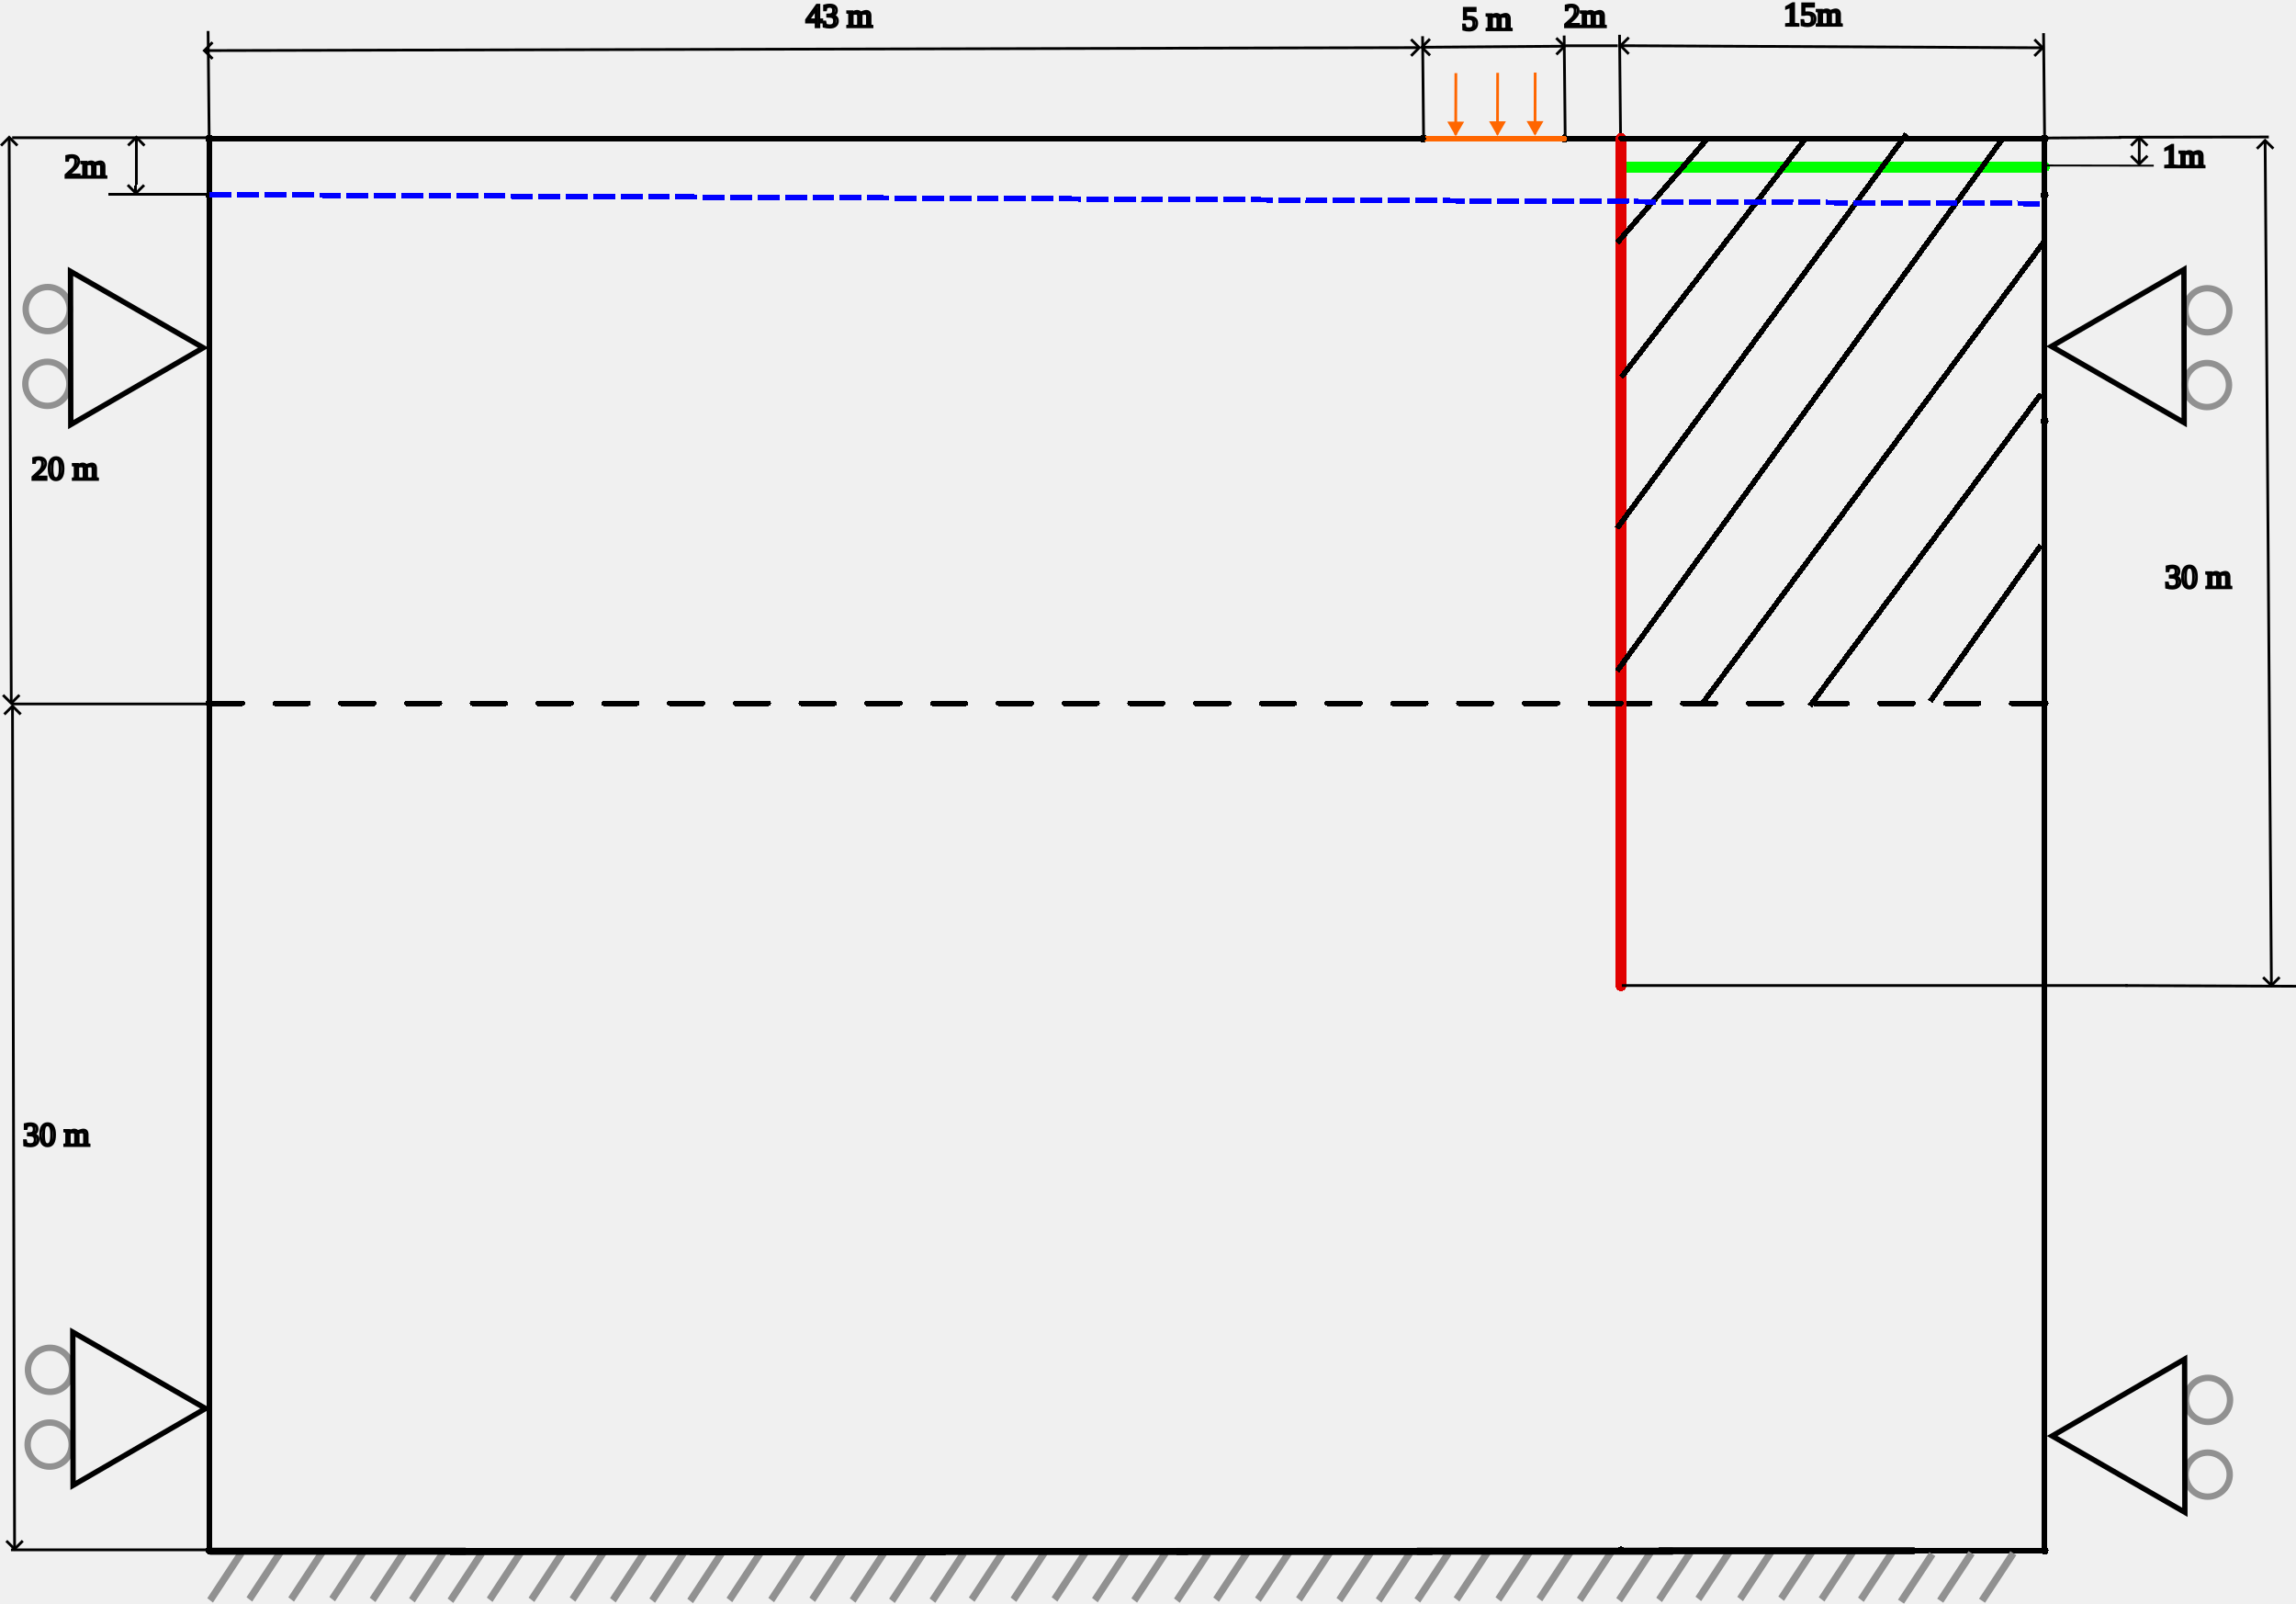
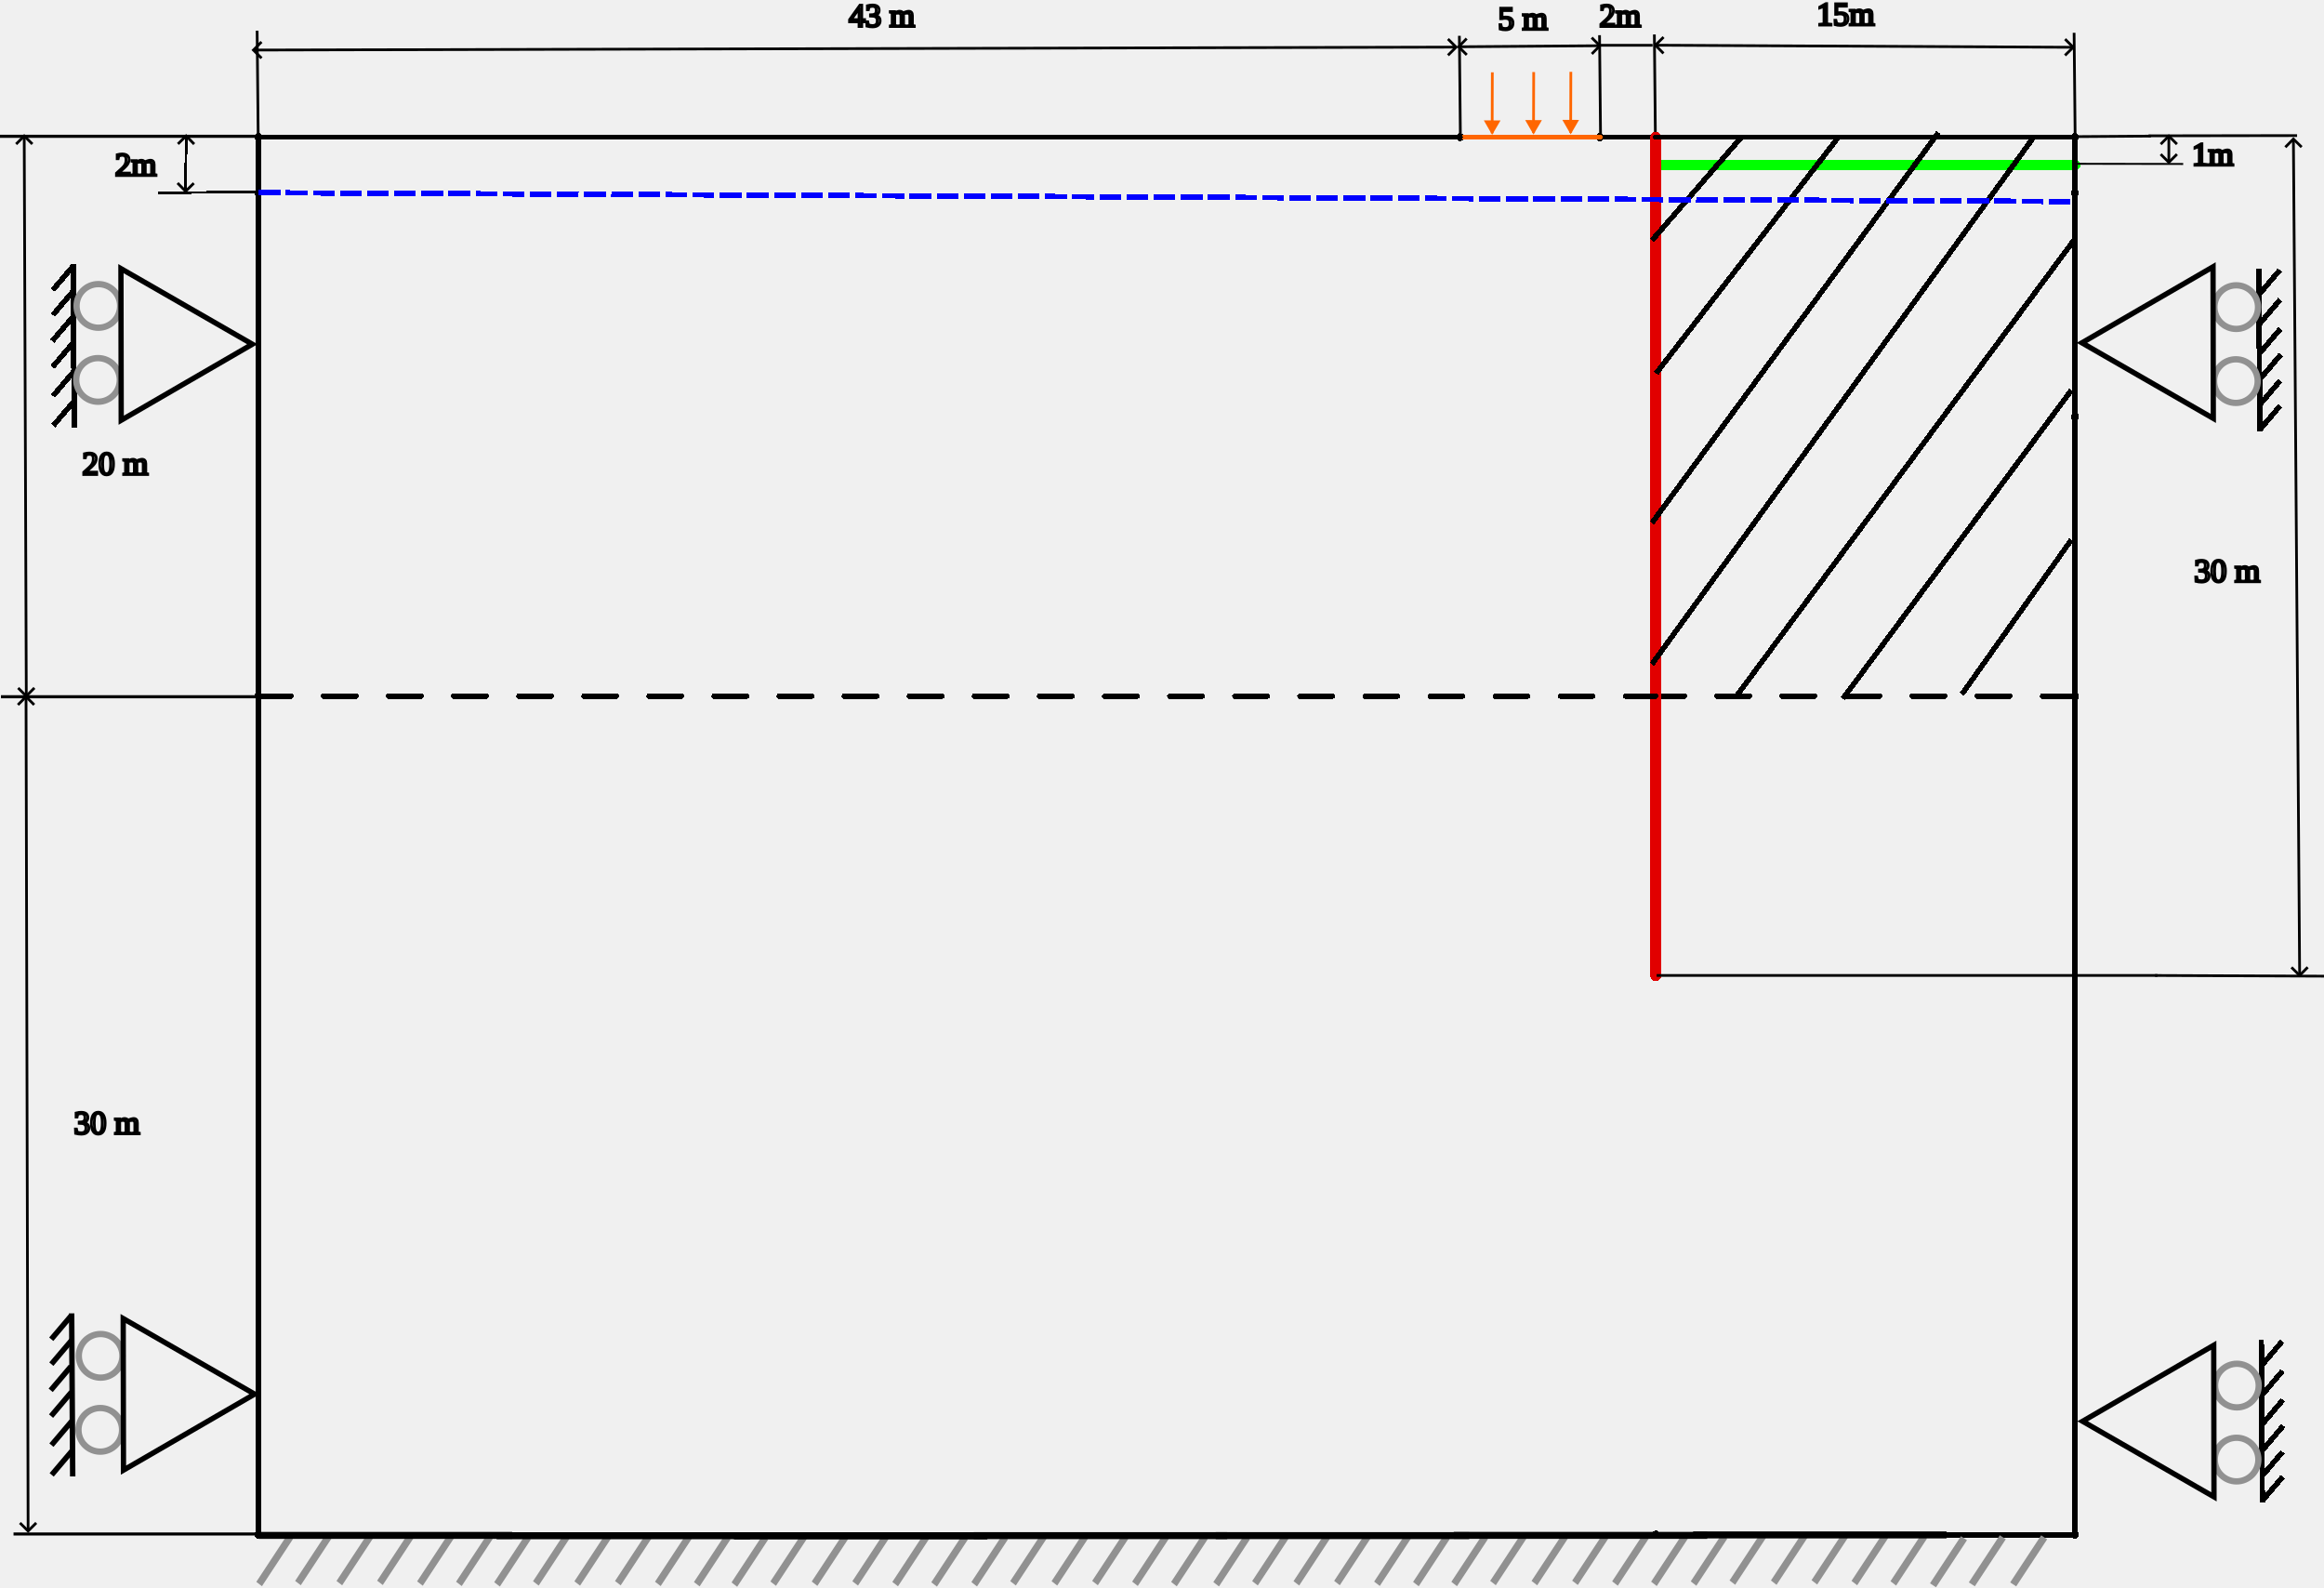
- <svg xmlns="http://www.w3.org/2000/svg" width="838.036" height="585.154" viewBox="0 0 838.036 585.154" version="1.1" id="svg294">
+ <svg xmlns="http://www.w3.org/2000/svg" width="856.889" height="585.154" viewBox="0 0 856.889 585.154" version="1.1" id="svg294">
  <defs id="defs1">
    <marker style="overflow:visible" id="marker12" refX="0" refY="0" orient="auto-start-reverse" markerWidth="1" markerHeight="1" viewBox="0 0 1 1" preserveAspectRatio="xMidYMid">
      <path style="fill:none;stroke:context-stroke;stroke-width:1;stroke-linecap:butt" d="M 3,-3 0,0 3,3" transform="rotate(180,0.125,0)" id="path12" />
    </marker>
    <marker style="overflow:visible" id="marker7" refX="0" refY="0" orient="auto-start-reverse" markerWidth="1" markerHeight="1" viewBox="0 0 1 1" preserveAspectRatio="xMidYMid">
      <path style="fill:none;stroke:context-stroke;stroke-width:1;stroke-linecap:butt" d="M 3,-3 0,0 3,3" transform="rotate(180,0.125,0)" id="path7" />
    </marker>
    <marker style="overflow:visible" id="marker5" refX="0" refY="0" orient="auto-start-reverse" markerWidth="1" markerHeight="1" viewBox="0 0 1 1" preserveAspectRatio="xMidYMid">
      <path style="fill:none;stroke:context-stroke;stroke-width:1;stroke-linecap:butt" d="M 3,-3 0,0 3,3" transform="rotate(180,0.125,0)" id="path5" />
    </marker>
    <marker style="overflow:visible" id="ArrowWide" refX="0" refY="0" orient="auto-start-reverse" markerWidth="1" markerHeight="1" viewBox="0 0 1 1" preserveAspectRatio="xMidYMid">
      <path style="fill:none;stroke:context-stroke;stroke-width:1;stroke-linecap:butt" d="M 3,-3 0,0 3,3" transform="rotate(180,0.125,0)" id="path1" />
    </marker>
    <marker style="overflow:visible" id="Triangle" refX="3" refY="0" orient="auto-start-reverse" markerWidth="1" markerHeight="1" viewBox="0 0 1 1" preserveAspectRatio="xMidYMid" markerUnits="strokeWidth">
      <path transform="scale(0.5)" style="fill:context-stroke;fill-rule:evenodd;stroke:context-stroke;stroke-width:1pt" d="M 5.77,0 -2.88,5 V -5 Z" id="path135" />
    </marker>
    <marker style="overflow:visible" id="Triangle-1" refX="3" refY="0" orient="auto-start-reverse" markerWidth="1" markerHeight="1" viewBox="0 0 1 1" preserveAspectRatio="xMidYMid" markerUnits="strokeWidth">
      <path transform="scale(0.5)" style="fill:context-stroke;fill-rule:evenodd;stroke:context-stroke;stroke-width:1pt" d="M 5.77,0 -2.88,5 V -5 Z" id="path135-7" />
    </marker>
    <marker style="overflow:visible" id="Triangle-1-0" refX="3" refY="0" orient="auto-start-reverse" markerWidth="1" markerHeight="1" viewBox="0 0 1 1" preserveAspectRatio="xMidYMid" markerUnits="strokeWidth">
      <path transform="scale(0.5)" style="fill:context-stroke;fill-rule:evenodd;stroke:context-stroke;stroke-width:1pt" d="M 5.77,0 -2.88,5 V -5 Z" id="path135-7-8" />
    </marker>
  </defs>
-   <path style="fill:#ffffff;stroke:#000000;stroke-width:1;stroke-dasharray:none" d="m 746.276,50.184 -0.383,-38.099" id="path8-11" />
-   <path style="fill:#ffffff;stroke:#000000;stroke-width:1;stroke-dasharray:none" d="m 591.516,50.801 -0.383,-38.099" id="path8-1" />
-   <path style="fill:#ffffff;stroke:#000000;stroke-width:1;stroke-dasharray:none" d="m 571.298,51.07 -0.383,-38.099" id="path8-5" />
-   <path style="fill:#ffffff;stroke:#000000;stroke-width:1;stroke-dasharray:none" d="m 519.621,51.31 -0.383,-38.099" id="path8-2" />
-   <path style="fill:#ffffff;stroke:#000000;stroke-width:1;stroke-dasharray:none" d="m 75.483,565.516 c -23.827,0 -47.653,0 -71.48,0" id="path2-8" />
-   <path style="fill:#ffffff;stroke:#000000;stroke-width:1;stroke-dasharray:none" d="m 75.719,256.865 c -23.827,0 -47.653,0 -71.48,0" id="path2-9" />
-   <g shape-rendering="crispEdges" id="g294" transform="translate(-518.6679,-128.8375)">
+   <path style="fill:#ffffff;stroke:#000000;stroke-width:1;stroke-dasharray:none" d="m 765.129,50.184 -0.383,-38.099" id="path8-11" />
+   <path style="fill:#ffffff;stroke:#000000;stroke-width:1;stroke-dasharray:none" d="m 610.369,50.801 -0.383,-38.099" id="path8-1" />
+   <path style="fill:#ffffff;stroke:#000000;stroke-width:1;stroke-dasharray:none" d="m 590.151,51.07 -0.383,-38.099" id="path8-5" />
+   <path style="fill:#ffffff;stroke:#000000;stroke-width:1;stroke-dasharray:none" d="m 538.474,51.31 -0.383,-38.099" id="path8-2" />
+   <path style="fill:#ffffff;stroke:#000000;stroke-width:1.118;stroke-dasharray:none" d="m 94.335,565.516 c -29.783,0 -59.566,0 -89.349,0" id="path2-8" />
+   <path style="fill:#ffffff;stroke:#000000;stroke-width:1.148;stroke-dasharray:none" d="m 94.572,256.865 c -31.408,0 -62.815,0 -94.223,0" id="path2-9" />
+   <g shape-rendering="crispEdges" id="g294" transform="translate(-499.8154,-128.8375)">
    <circle fill="#000000" cx="595.115" cy="179.396" r="1.5" id="circle1" />
    <circle fill="#000000" cx="1264.89" cy="179.396" r="1.5" id="circle2" />
    <circle fill="#000000" cx="1264.89" cy="694.604" r="1.5" id="circle3" />
    <circle fill="#000000" cx="595.115" cy="694.604" r="1.5" id="circle4" />
    <circle fill="#000000" cx="595.115" cy="385.479" r="1.5" id="circle5" />
    <circle fill="#000000" cx="1264.89" cy="385.479" r="1.5" id="circle6" />
    <circle fill="#000000" cx="1110.32" cy="179.396" r="1.5" id="circle7" />
    <circle fill="#000000" cx="1110.32" cy="488.521" r="1.5" id="circle8" />
    <circle fill="#000000" cx="1110.32" cy="385.479" r="1.5" id="circle9" />
    <circle fill="#000000" cx="1038.19" cy="179.396" r="1.5" id="circle10" />
    <circle fill="#000000" cx="1089.71" cy="179.396" r="1.5" id="circle11" />
    <circle fill="#000000" cx="1110.32" cy="200.004" r="1.5" id="circle12" />
    <circle fill="#000000" cx="1110.32" cy="282.438" r="1.5" id="circle13" />
    <circle fill="#000000" cx="1264.89" cy="200.004" r="1.5" id="circle14" />
    <circle fill="#000000" cx="1264.89" cy="282.438" r="1.5" id="circle15" />
    <circle fill="#000000" cx="1110.32" cy="189.7" r="1.5" id="circle16" />
    <circle fill="#000000" cx="1110.32" cy="694.604" r="1.5" id="circle17" />
    <circle fill="#000000" cx="595.115" cy="200.004" r="1.5" id="circle18" />
    <circle fill="#000000" cx="1264.89" cy="189.7" r="1.5" id="circle19" />
    <polyline fill="none" stroke="#5b5ee1" stroke-width="1" stroke-linejoin="round" stroke-linecap="round" points="1110.32,694.604 1264.89,694.604" id="polyline100" style="stroke:#000000;stroke-width:2;stroke-dasharray:none;stroke-opacity:1" />
-     <polyline fill="none" stroke="#5b5ee1" stroke-width="1" stroke-linejoin="round" stroke-linecap="round" points="1110.32,189.7 1264.89,189.7" id="polyline103" style="stroke-width:4;stroke-dasharray:none;stroke:#00ff00;stroke-opacity:1" />
+     <polyline fill="none" stroke="#5b5ee1" stroke-width="1" stroke-linejoin="round" stroke-linecap="round" points="1110.32,189.7 1264.89,189.7" id="polyline103" style="stroke:#00ff00;stroke-width:4;stroke-dasharray:none;stroke-opacity:1" />
    <polyline fill="none" stroke="#5b5ee1" stroke-width="1" stroke-linejoin="round" stroke-linecap="round" points="1089.71,179.396 1110.32,179.396" id="polyline107" style="stroke:#000000;stroke-width:2;stroke-dasharray:none;stroke-opacity:1" />
    <polyline fill="none" stroke="#5b5ee1" stroke-width="1" stroke-linejoin="round" stroke-linecap="round" points="595.115,694.604 1110.32,694.604" id="polyline118" style="stroke:#000000;stroke-width:2;stroke-dasharray:none;stroke-opacity:1" />
    <polyline fill="none" stroke="#5b5ee1" stroke-width="1" stroke-linejoin="round" stroke-linecap="round" points="1038.19,179.396 1089.71,179.396" id="polyline130" style="stroke:#ff6600;stroke-width:2;stroke-dasharray:none;stroke-opacity:1" />
    <polyline fill="none" stroke="#5b5ee1" stroke-width="1" stroke-linejoin="round" stroke-linecap="round" points="595.115,179.396 1038.19,179.396" id="polyline131" style="stroke:#000000;stroke-width:2;stroke-dasharray:none;stroke-opacity:1" />
    <polyline fill="none" stroke="#5b5ee1" stroke-width="1" stroke-linejoin="round" stroke-linecap="round" points="1110.32,189.7 1110.32,200.004" id="polyline132" style="stroke:#e10000;stroke-width:4;stroke-dasharray:none;stroke-opacity:1" />
    <polyline fill="none" stroke="#5b5ee1" stroke-width="1" stroke-linejoin="round" stroke-linecap="round" points="1110.32,179.396 1110.32,189.7" id="polyline133" style="stroke:#e10000;stroke-width:4;stroke-dasharray:none;stroke-opacity:1" />
    <polyline fill="none" stroke="#5b5ee1" stroke-width="1" stroke-linejoin="round" stroke-linecap="round" points="1110.32,179.396 1264.89,179.396" id="polyline134" style="stroke:#000000;stroke-width:2;stroke-dasharray:none;stroke-opacity:1" />
    <polyline fill="none" stroke="#5b5ee1" stroke-width="1" stroke-linejoin="round" stroke-linecap="round" points="1264.89,385.479 1110.32,385.479" id="polyline135" style="stroke:#000000;stroke-width:2;stroke-dasharray:12, 12;stroke-dashoffset:0;stroke-opacity:1" />
    <polyline fill="none" stroke="#5b5ee1" stroke-width="1" stroke-linejoin="round" stroke-linecap="round" points="1264.89,282.438 1264.89,385.479" id="polyline138" style="stroke:#000000;stroke-width:2;stroke-dasharray:none;stroke-opacity:1" />
    <polyline fill="none" stroke="#5b5ee1" stroke-width="1" stroke-linejoin="round" stroke-linecap="round" points="1264.89,200.004 1264.89,282.438" id="polyline139" style="stroke:#000000;stroke-width:2;stroke-dasharray:none;stroke-opacity:1" />
    <polyline fill="none" stroke="#5b5ee1" stroke-width="1" stroke-linejoin="round" stroke-linecap="round" points="1110.32,385.479 1110.32,488.521" id="polyline140" style="stroke:#e10000;stroke-width:4;stroke-dasharray:none;stroke-opacity:1" />
    <polyline fill="none" stroke="#5b5ee1" stroke-width="1" stroke-linejoin="round" stroke-linecap="round" points="1264.89,179.396 1264.89,200.004" id="polyline141" style="stroke:#000000;stroke-width:2;stroke-dasharray:none;stroke-opacity:1" />
    <polyline fill="none" stroke="#5b5ee1" stroke-width="1" stroke-linejoin="round" stroke-linecap="round" points="1264.89,694.604 1264.89,385.479" id="polyline142" style="stroke:#000000;stroke-width:2;stroke-dasharray:none;stroke-opacity:1" />
    <polyline fill="none" stroke="#5b5ee1" stroke-width="1" stroke-linejoin="round" stroke-linecap="round" points="1110.32,282.438 1110.32,385.479" id="polyline143" style="stroke:#e10000;stroke-width:4;stroke-dasharray:none;stroke-opacity:1" />
    <polyline fill="none" stroke="#5b5ee1" stroke-width="1" stroke-linejoin="round" stroke-linecap="round" points="1110.32,200.004 1110.32,282.438" id="polyline144" style="stroke:#e10000;stroke-width:4;stroke-dasharray:none;stroke-opacity:1" />
    <polyline fill="none" stroke="#5b5ee1" stroke-width="1" stroke-linejoin="round" stroke-linecap="round" points="595.115,385.479 595.115,179.396" id="polyline145" style="stroke:#000000;stroke-width:2;stroke-dasharray:none;stroke-opacity:1" />
    <polyline fill="none" stroke="#5b5ee1" stroke-width="1" stroke-linejoin="round" stroke-linecap="round" points="595.115,694.604 595.115,385.479" id="polyline146" style="stroke:#000000;stroke-width:2;stroke-dasharray:none;stroke-opacity:1" />
    <polyline fill="none" stroke="#5b5ee1" stroke-width="1" stroke-linejoin="round" stroke-linecap="round" points="595.115,385.479 1110.32,385.479" id="polyline148" style="stroke:#000000;stroke-width:2;stroke-dasharray:12, 12;stroke-dashoffset:0;stroke-opacity:1" />
    <g id="g29">
      <path style="fill:#ffffff;stroke:#000000;stroke-width:2" d="m 1142.238,179.014 -33.34,38.476" id="path3" />
      <path style="fill:#ffffff;stroke:#000000;stroke-width:2" d="m 1177.821,179.2 -67.392,87.303" id="path9" />
      <path style="fill:#ffffff;stroke:#000000;stroke-width:2" d="m 1214.58,177.669 -105.682,143.973" id="path10" />
      <path style="fill:#ffffff;stroke:#000000;stroke-width:2" d="M 1249.807,179.2 1108.898,373.717" id="path23" />
      <path style="fill:#ffffff;stroke:#000000;stroke-width:2" d="M 1264.675,217.135 1140.212,385.272" id="path24" />
      <path style="fill:#ffffff;stroke:#000000;stroke-width:2" d="m 1263.592,272.63 -84.298,113.799" id="path25" />
      <path style="fill:#ffffff;stroke:#000000;stroke-width:2" d="m 1263.592,327.768 -40.422,57.036" id="path26" />
    </g>
    <path style="fill:#ffffff;stroke:#0000ff;stroke-width:2;stroke-dasharray:8, 2;stroke-dashoffset:0;stroke-opacity:1" d="m 595.18,199.874 668.226,3.249" id="path27" />
    <path style="fill:#ffffff;stroke:#000000;stroke-width:1;stroke-dasharray:none;stroke-dashoffset:0;stroke-opacity:1" d="m 594.101,199.675 -35.993,0.191" id="path28" />
    <path style="fill:#ffffff;stroke:#000000;stroke-width:1;stroke-dasharray:none;stroke-dashoffset:0;stroke-opacity:1;marker-start:url(#marker12);marker-end:url(#marker12)" d="m 568.446,179.19 -0.191,19.911" id="path29" />
    <text xml:space="preserve" style="text-align:start;writing-mode:lr-tb;direction:ltr;text-anchor:start;fill:#ffffff;stroke:#000000;stroke-width:1;stroke-dasharray:none;stroke-dashoffset:0;stroke-opacity:1" x="542.217" y="193.549" id="text30">
      <tspan id="tspan30" x="542.217" y="193.549">2m </tspan>
    </text>
-   </g>
-   <path style="fill:#ffffff;stroke:#000000;stroke-width:1;stroke-dasharray:none" d="m 75.912,50.244 c -23.827,0 -47.653,0 -71.48,0" id="path2" />
-   <path style="fill:#ffffff;stroke:#000000;stroke-width:1;stroke-dasharray:none;marker-start:url(#ArrowWide);marker-end:url(#marker5)" d="m 3.345,50.363 0.766,206.004" id="path4" />
-   <path style="fill:#ffffff;stroke:#000000;stroke-width:1;stroke-dasharray:none;marker-start:url(#marker7);marker-end:url(#marker7)" d="m 4.556,257.898 0.766,307.091" id="path6" />
-   <path style="fill:#ffffff;stroke:#000000;stroke-width:1;stroke-dasharray:none" d="m 76.336,49.406 -0.383,-38.099" id="path8" />
-   <path style="fill:#ffffff;stroke:#000000;stroke-width:1;stroke-dasharray:none;marker-start:url(#marker12);marker-end:url(#marker12)" d="M 74.829,18.454 517.786,17.371" id="path11" />
-   <path style="fill:#ffffff;stroke:#000000;stroke-width:1;stroke-dasharray:none;marker-start:url(#marker12);marker-end:url(#marker12)" d="m 519.201,17.241 51.597,-0.383" id="path13" />
-   <path style="fill:#ffffff;stroke:#000000;stroke-width:1;stroke-dasharray:none;marker-start:url(#marker12);marker-end:url(#marker12)" d="m 591.761,16.667 153.546,0.766" id="path14" />
-   <path style="fill:#ffffff;stroke:#000000;stroke-width:1;stroke-dasharray:none" d="m 571.26,16.694 h 19.224" id="path15" />
-   <path style="fill:#ffffff;stroke:#000000;stroke-width:1;stroke-dasharray:none" d="m 746.647,50.363 27.569,-0.191" id="path16" />
-   <path style="fill:#ffffff;stroke:#000000;stroke-width:0.698;stroke-dasharray:none" d="m 746.425,60.382 39.693,0.063" id="path17" />
-   <path style="fill:#ffffff;stroke:#000000;stroke-width:1;stroke-dasharray:none" d="m 591.973,359.606 h 184.655" id="path18" />
-   <path style="fill:#ffffff;stroke:#000000;stroke-width:1;stroke-dasharray:none;marker-start:url(#marker12);marker-end:url(#marker12)" d="m 780.824,50.403 v 9.206" id="path19" />
-   <path style="fill:#ffffff;stroke:#000000;stroke-width:1;stroke-dasharray:none" d="m 773.348,50.071 54.758,-0.087" id="path20" />
-   <path style="fill:#ffffff;stroke:#000000;stroke-width:1;stroke-dasharray:none;marker-start:url(#marker12);marker-end:url(#marker12)" d="m 826.76,51.492 2.297,307.857" id="path21" />
-   <path style="fill:#ffffff;stroke:#000000;stroke-width:1;stroke-dasharray:none" d="m 775.736,359.617 62.297,0.249" id="path22" />
-   <text xml:space="preserve" style="text-align:start;writing-mode:lr-tb;direction:ltr;text-anchor:start;fill:#ffffff;stroke:#000000;stroke-width:1;stroke-dasharray:none" x="294.141" y="9.79" id="text22">
-     <tspan id="tspan22" x="294.141" y="9.79">43 m</tspan>
-   </text>
-   <text xml:space="preserve" style="text-align:start;writing-mode:lr-tb;direction:ltr;text-anchor:start;fill:#ffffff;stroke:#000000;stroke-width:1;stroke-dasharray:none" x="533.489" y="10.873" id="text23">
-     <tspan id="tspan23" x="533.489" y="10.873">5 m</tspan>
-   </text>
-   <text xml:space="preserve" style="text-align:start;writing-mode:lr-tb;direction:ltr;text-anchor:start;fill:#ffffff;stroke:#000000;stroke-width:1;stroke-dasharray:none" x="570.854" y="9.79" id="text24">
-     <tspan id="tspan24" x="570.854" y="9.79">2m</tspan>
-   </text>
-   <text xml:space="preserve" style="text-align:start;writing-mode:lr-tb;direction:ltr;text-anchor:start;fill:#ffffff;stroke:#000000;stroke-width:1;stroke-dasharray:none" x="650.998" y="9.248" id="text25">
-     <tspan id="tspan25" x="650.998" y="9.248">15m</tspan>
-   </text>
-   <text xml:space="preserve" style="text-align:start;writing-mode:lr-tb;direction:ltr;text-anchor:start;fill:#ffffff;stroke:#000000;stroke-width:1;stroke-dasharray:none" x="11.472" y="174.951" id="text26">
-     <tspan id="tspan26" x="11.472" y="174.951">20 m</tspan>
-   </text>
-   <text xml:space="preserve" style="text-align:start;writing-mode:lr-tb;direction:ltr;text-anchor:start;fill:#ffffff;stroke:#000000;stroke-width:1;stroke-dasharray:none" x="8.376" y="417.994" id="text27">
-     <tspan id="tspan27" x="8.376" y="417.994">30 m</tspan>
-   </text>
-   <text xml:space="preserve" style="text-align:start;writing-mode:lr-tb;direction:ltr;text-anchor:start;fill:#ffffff;stroke:#000000;stroke-width:1;stroke-dasharray:none" x="790.166" y="214.481" id="text28">
-     <tspan id="tspan28" x="790.166" y="214.481">30 m</tspan>
-   </text>
-   <text xml:space="preserve" style="text-align:start;writing-mode:lr-tb;direction:ltr;text-anchor:start;fill:#ffffff;stroke:#000000;stroke-width:1;stroke-dasharray:none" x="789.364" y="60.911" id="text29">
-     <tspan id="tspan29" x="789.364" y="60.911">1m</tspan>
-   </text>
-   <g id="g4-0" transform="matrix(0,-1.84063,1.84063,0,589.4901,691.4661)">
+     <g id="g8" transform="translate(517.6511,131.2983)">
+       <path style="fill:#000000;fill-opacity:1;stroke:#000000;stroke-width:2;stroke-dasharray:none;stroke-opacity:1" d="m 815.017,96.492 0.383,60.116" id="path1-2" />
+       <path style="fill:#000000;fill-opacity:1;stroke:#000000;stroke-width:2;stroke-dasharray:none;stroke-opacity:1" d="m 822.771,97.067 -7.467,8.807" id="path2-16" />
+       <path style="fill:#000000;fill-opacity:1;stroke:#000000;stroke-width:2;stroke-dasharray:none;stroke-opacity:1" d="m 822.857,108.03 -7.467,8.807" id="path2-9-85" />
+       <path style="fill:#000000;fill-opacity:1;stroke:#000000;stroke-width:2;stroke-dasharray:none;stroke-opacity:1" d="m 822.995,118.732 -7.467,8.807" id="path2-8-7" />
+       <path style="fill:#000000;fill-opacity:1;stroke:#000000;stroke-width:2;stroke-dasharray:none;stroke-opacity:1" d="m 823.134,128.243 -7.467,8.807" id="path2-2" />
+       <path style="fill:#000000;fill-opacity:1;stroke:#000000;stroke-width:2;stroke-dasharray:none;stroke-opacity:1" d="m 822.889,137.883 -7.467,8.807" id="path2-5" />
+       <path style="fill:#000000;fill-opacity:1;stroke:#000000;stroke-width:2;stroke-dasharray:none;stroke-opacity:1" d="m 822.922,147.072 -7.467,8.807" id="path2-1" />
+     </g>
+     <g id="g8-1" transform="translate(518.5681,526.1757)">
+       <path style="fill:#000000;fill-opacity:1;stroke:#000000;stroke-width:2;stroke-dasharray:none;stroke-opacity:1" d="m 815.017,96.492 0.383,60.116" id="path1-8" />
+       <path style="fill:#000000;fill-opacity:1;stroke:#000000;stroke-width:2;stroke-dasharray:none;stroke-opacity:1" d="m 822.771,97.067 -7.467,8.807" id="path2-92" />
+       <path style="fill:#000000;fill-opacity:1;stroke:#000000;stroke-width:2;stroke-dasharray:none;stroke-opacity:1" d="m 822.857,108.03 -7.467,8.807" id="path2-9-7" />
+       <path style="fill:#000000;fill-opacity:1;stroke:#000000;stroke-width:2;stroke-dasharray:none;stroke-opacity:1" d="m 822.995,118.732 -7.467,8.807" id="path2-8-9" />
+       <path style="fill:#000000;fill-opacity:1;stroke:#000000;stroke-width:2;stroke-dasharray:none;stroke-opacity:1" d="m 823.134,128.243 -7.467,8.807" id="path2-2-5" />
+       <path style="fill:#000000;fill-opacity:1;stroke:#000000;stroke-width:2;stroke-dasharray:none;stroke-opacity:1" d="m 822.889,137.883 -7.467,8.807" id="path2-5-4" />
+       <path style="fill:#000000;fill-opacity:1;stroke:#000000;stroke-width:2;stroke-dasharray:none;stroke-opacity:1" d="m 822.922,147.072 -7.467,8.807" id="path2-1-3" />
+     </g>
+     <g id="g8-15" transform="rotate(180,671.0963,191.4271)">
+       <path style="fill:#000000;fill-opacity:1;stroke:#000000;stroke-width:2;stroke-dasharray:none;stroke-opacity:1" d="m 815.017,96.492 0.383,60.116" id="path1-42" />
+       <path style="fill:#000000;fill-opacity:1;stroke:#000000;stroke-width:2;stroke-dasharray:none;stroke-opacity:1" d="m 822.771,97.067 -7.467,8.807" id="path2-0" />
+       <path style="fill:#000000;fill-opacity:1;stroke:#000000;stroke-width:2;stroke-dasharray:none;stroke-opacity:1" d="m 822.857,108.03 -7.467,8.807" id="path2-9-9" />
+       <path style="fill:#000000;fill-opacity:1;stroke:#000000;stroke-width:2;stroke-dasharray:none;stroke-opacity:1" d="m 822.995,118.732 -7.467,8.807" id="path2-8-7-0" />
+       <path style="fill:#000000;fill-opacity:1;stroke:#000000;stroke-width:2;stroke-dasharray:none;stroke-opacity:1" d="m 823.134,128.243 -7.467,8.807" id="path2-2-3" />
+       <path style="fill:#000000;fill-opacity:1;stroke:#000000;stroke-width:2;stroke-dasharray:none;stroke-opacity:1" d="m 822.889,137.883 -7.467,8.807" id="path2-5-7" />
+       <path style="fill:#000000;fill-opacity:1;stroke:#000000;stroke-width:2;stroke-dasharray:none;stroke-opacity:1" d="m 822.922,147.072 -7.467,8.807" id="path2-1-2" />
+     </g>
+   </g>
+   <g id="g8-15-7" transform="rotate(180,420.9108,320.394)">
+     <path style="fill:#000000;fill-opacity:1;stroke:#000000;stroke-width:2;stroke-dasharray:none;stroke-opacity:1" d="m 815.017,96.492 0.383,60.116" id="path1-42-3" />
+     <path style="fill:#000000;fill-opacity:1;stroke:#000000;stroke-width:2;stroke-dasharray:none;stroke-opacity:1" d="m 822.771,97.067 -7.467,8.807" id="path2-0-3" />
+     <path style="fill:#000000;fill-opacity:1;stroke:#000000;stroke-width:2;stroke-dasharray:none;stroke-opacity:1" d="m 822.857,108.03 -7.467,8.807" id="path2-9-9-5" />
+     <path style="fill:#000000;fill-opacity:1;stroke:#000000;stroke-width:2;stroke-dasharray:none;stroke-opacity:1" d="m 822.995,118.732 -7.467,8.807" id="path2-8-7-9" />
+     <path style="fill:#000000;fill-opacity:1;stroke:#000000;stroke-width:2;stroke-dasharray:none;stroke-opacity:1" d="m 823.134,128.243 -7.467,8.807" id="path2-2-3-9" />
+     <path style="fill:#000000;fill-opacity:1;stroke:#000000;stroke-width:2;stroke-dasharray:none;stroke-opacity:1" d="m 822.889,137.883 -7.467,8.807" id="path2-5-7-8" />
+     <path style="fill:#000000;fill-opacity:1;stroke:#000000;stroke-width:2;stroke-dasharray:none;stroke-opacity:1" d="m 822.922,147.072 -7.467,8.807" id="path2-1-2-1" />
+   </g>
+   <path style="fill:#ffffff;stroke:#000000;stroke-width:1.151;stroke-dasharray:none" d="m 94.765,50.244 c -31.588,0 -63.176,0 -94.765,0" id="path2" />
+   <path style="fill:#ffffff;stroke:#000000;stroke-width:1;stroke-dasharray:none;marker-start:url(#ArrowWide);marker-end:url(#marker5)" d="m 8.93,50.363 0.766,206.004" id="path4" />
+   <path style="fill:#ffffff;stroke:#000000;stroke-width:1;stroke-dasharray:none;marker-start:url(#marker7);marker-end:url(#marker7)" d="M 9.6,257.086 10.366,564.177" id="path6" />
+   <path style="fill:#ffffff;stroke:#000000;stroke-width:1;stroke-dasharray:none" d="M 95.189,49.406 94.806,11.306" id="path8" />
+   <path style="fill:#ffffff;stroke:#000000;stroke-width:1;stroke-dasharray:none;marker-start:url(#marker12);marker-end:url(#marker12)" d="M 93.682,18.454 536.638,17.371" id="path11" />
+   <path style="fill:#ffffff;stroke:#000000;stroke-width:1;stroke-dasharray:none;marker-start:url(#marker12);marker-end:url(#marker12)" d="m 538.053,17.241 51.597,-0.383" id="path13" />
+   <path style="fill:#ffffff;stroke:#000000;stroke-width:1;stroke-dasharray:none;marker-start:url(#marker12);marker-end:url(#marker12)" d="m 610.614,16.667 153.546,0.766" id="path14" />
+   <path style="fill:#ffffff;stroke:#000000;stroke-width:1;stroke-dasharray:none" d="m 590.112,16.694 h 19.224" id="path15" />
+   <path style="fill:#ffffff;stroke:#000000;stroke-width:1;stroke-dasharray:none" d="m 765.5,50.363 27.569,-0.191" id="path16" />
+   <path style="fill:#ffffff;stroke:#000000;stroke-width:0.698;stroke-dasharray:none" d="m 765.277,60.382 39.693,0.063" id="path17" />
+   <path style="fill:#ffffff;stroke:#000000;stroke-width:1;stroke-dasharray:none" d="m 610.825,359.606 h 184.655" id="path18" />
+   <path style="fill:#ffffff;stroke:#000000;stroke-width:1;stroke-dasharray:none;marker-start:url(#marker12);marker-end:url(#marker12)" d="m 799.677,50.403 v 9.206" id="path19" />
+   <path style="fill:#ffffff;stroke:#000000;stroke-width:1;stroke-dasharray:none" d="m 792.201,50.071 54.758,-0.087" id="path20" />
+   <path style="fill:#ffffff;stroke:#000000;stroke-width:1;stroke-dasharray:none;marker-start:url(#marker12);marker-end:url(#marker12)" d="m 845.612,51.492 2.297,307.857" id="path21" />
+   <path style="fill:#ffffff;stroke:#000000;stroke-width:1;stroke-dasharray:none" d="m 794.589,359.617 62.297,0.249" id="path22" />
+   <text xml:space="preserve" style="text-align:start;writing-mode:lr-tb;direction:ltr;text-anchor:start;fill:#ffffff;stroke:#000000;stroke-width:1;stroke-dasharray:none" x="312.994" y="9.79" id="text22">
+     <tspan id="tspan22" x="312.994" y="9.79">43 m</tspan>
+   </text>
+   <text xml:space="preserve" style="text-align:start;writing-mode:lr-tb;direction:ltr;text-anchor:start;fill:#ffffff;stroke:#000000;stroke-width:1;stroke-dasharray:none" x="552.342" y="10.873" id="text23">
+     <tspan id="tspan23" x="552.342" y="10.873">5 m</tspan>
+   </text>
+   <text xml:space="preserve" style="text-align:start;writing-mode:lr-tb;direction:ltr;text-anchor:start;fill:#ffffff;stroke:#000000;stroke-width:1;stroke-dasharray:none" x="589.706" y="9.79" id="text24">
+     <tspan id="tspan24" x="589.706" y="9.79">2m</tspan>
+   </text>
+   <text xml:space="preserve" style="text-align:start;writing-mode:lr-tb;direction:ltr;text-anchor:start;fill:#ffffff;stroke:#000000;stroke-width:1;stroke-dasharray:none" x="669.85" y="9.248" id="text25">
+     <tspan id="tspan25" x="669.85" y="9.248">15m</tspan>
+   </text>
+   <text xml:space="preserve" style="text-align:start;writing-mode:lr-tb;direction:ltr;text-anchor:start;fill:#ffffff;stroke:#000000;stroke-width:1;stroke-dasharray:none" x="30.325" y="174.951" id="text26">
+     <tspan id="tspan26" x="30.325" y="174.951">20 m</tspan>
+   </text>
+   <text xml:space="preserve" style="text-align:start;writing-mode:lr-tb;direction:ltr;text-anchor:start;fill:#ffffff;stroke:#000000;stroke-width:1;stroke-dasharray:none" x="27.229" y="417.994" id="text27">
+     <tspan id="tspan27" x="27.229" y="417.994">30 m</tspan>
+   </text>
+   <text xml:space="preserve" style="text-align:start;writing-mode:lr-tb;direction:ltr;text-anchor:start;fill:#ffffff;stroke:#000000;stroke-width:1;stroke-dasharray:none" x="809.019" y="214.481" id="text28">
+     <tspan id="tspan28" x="809.019" y="214.481">30 m</tspan>
+   </text>
+   <text xml:space="preserve" style="text-align:start;writing-mode:lr-tb;direction:ltr;text-anchor:start;fill:#ffffff;stroke:#000000;stroke-width:1;stroke-dasharray:none" x="808.216" y="60.911" id="text29">
+     <tspan id="tspan29" x="808.216" y="60.911">1m</tspan>
+   </text>
+   <g id="g4-0" transform="matrix(0,-1.84063,1.84063,0,608.3426,691.4661)">
    <ellipse style="fill:none;stroke:#919191;stroke-width:1.262;stroke-opacity:1" id="path3-92" cx="83.333" cy="117.519" rx="4.369" ry="4.369" />
    <ellipse style="fill:none;stroke:#919191;stroke-width:1.262;stroke-opacity:1" id="path3-4-6" cx="98.154" cy="117.588" rx="4.369" ry="4.369" />
    <path style="fill:none;stroke:#000000;stroke-width:1.058;stroke-opacity:1" id="path1-4-7" d="m 71.368,57.938 -15.181,0.068 -15.181,0.068 7.532,-13.181 7.532,-13.181 7.649,13.113 z" transform="rotate(0.155888,-20128.008,12897.694)" />
  </g>
-   <g id="g4-0-4" transform="matrix(0,-1.84063,1.84063,0,589.2373,293.8849)">
+   <g id="g4-0-4" transform="matrix(0,-1.84063,1.84063,0,608.0898,293.8849)">
    <ellipse style="fill:none;stroke:#919191;stroke-width:1.262;stroke-opacity:1" id="path3-92-8" cx="83.333" cy="117.519" rx="4.369" ry="4.369" />
    <ellipse style="fill:none;stroke:#919191;stroke-width:1.262;stroke-opacity:1" id="path3-4-6-8" cx="98.154" cy="117.588" rx="4.369" ry="4.369" />
    <path style="fill:none;stroke:#000000;stroke-width:1.058;stroke-opacity:1" id="path1-4-7-2" d="m 71.368,57.938 -15.181,0.068 -15.181,0.068 7.532,-13.181 7.532,-13.181 7.649,13.113 z" transform="rotate(0.155888,-20128.008,12897.694)" />
  </g>
-   <g id="g4" transform="matrix(0,1.84063,-1.84063,0,234.5568,346.4508)">
+   <g id="g4" transform="matrix(0,1.84063,-1.84063,0,253.4094,346.4508)">
    <ellipse style="fill:none;stroke:#919191;stroke-width:1.262;stroke-opacity:1" id="path3-5" cx="83.333" cy="117.519" rx="4.369" ry="4.369" />
    <ellipse style="fill:none;stroke:#919191;stroke-width:1.262;stroke-opacity:1" id="path3-4" cx="98.154" cy="117.588" rx="4.369" ry="4.369" />
    <path style="fill:none;stroke:#000000;stroke-width:1.058;stroke-opacity:1" id="path1-4" d="m 71.368,57.938 -15.181,0.068 -15.181,0.068 7.532,-13.181 7.532,-13.181 7.649,13.113 z" transform="rotate(0.155888,-20128.008,12897.694)" />
  </g>
-   <g id="g4-1" transform="matrix(0,1.84063,-1.84063,0,233.7229,-40.60626)">
+   <g id="g4-1" transform="matrix(0,1.84063,-1.84063,0,252.5754,-40.60626)">
    <ellipse style="fill:none;stroke:#919191;stroke-width:1.262;stroke-opacity:1" id="path3-7" cx="83.333" cy="117.519" rx="4.369" ry="4.369" />
    <ellipse style="fill:none;stroke:#919191;stroke-width:1.262;stroke-opacity:1" id="path3-4-1" cx="98.154" cy="117.588" rx="4.369" ry="4.369" />
    <path style="fill:none;stroke:#000000;stroke-width:1.058;stroke-opacity:1" id="path1-4-1" d="m 71.368,57.938 -15.181,0.068 -15.181,0.068 7.532,-13.181 7.532,-13.181 7.649,13.113 z" transform="rotate(0.155888,-20128.008,12897.694)" />
  </g>
-   <g id="g6" transform="matrix(2.413035,0,0,2.610195,32.18886,429.5711)">
+   <g id="g6" transform="matrix(2.413035,0,0,2.610195,51.04142,429.5711)">
    <path style="fill:none;stroke:#919191;stroke-width:1.058;stroke-opacity:1" d="m 23.176,52.499 -4.732,6.651" id="path2-07" />
    <path style="fill:none;stroke:#919191;stroke-width:1.058;stroke-opacity:1" d="m 29.109,52.363 -4.732,6.651" id="path2-3-4" />
    <path style="fill:none;stroke:#919191;stroke-width:1.058;stroke-opacity:1" d="m 35.43,52.372 -4.732,6.651" id="path2-8-6" />
    <path style="fill:none;stroke:#919191;stroke-width:1.058;stroke-opacity:1" d="M 41.637,52.331 36.905,58.982" id="path2-0-8" />
    <path style="fill:none;stroke:#919191;stroke-width:1.058;stroke-opacity:1" d="m 47.747,52.431 -4.732,6.651" id="path2-5-3" />
    <path style="fill:none;stroke:#919191;stroke-width:1.058;stroke-opacity:1" d="m 53.698,52.477 -4.732,6.651" id="path2-9-8" />
    <path style="fill:#000000;stroke:#000000;stroke-width:0.984;stroke-dasharray:none" d="m 18.379,52.281 h 38.727" id="path6-2" />
  </g>
-   <g id="g6-6" transform="matrix(2.413035,0,0,2.610195,119.9039,429.6975)">
+   <g id="g6-6" transform="matrix(2.413035,0,0,2.610195,138.7564,429.6975)">
    <path style="fill:none;stroke:#919191;stroke-width:1.058;stroke-opacity:1" d="m 23.176,52.499 -4.732,6.651" id="path2-07-1" />
    <path style="fill:none;stroke:#919191;stroke-width:1.058;stroke-opacity:1" d="m 29.109,52.363 -4.732,6.651" id="path2-3-4-4" />
    <path style="fill:none;stroke:#919191;stroke-width:1.058;stroke-opacity:1" d="m 35.43,52.372 -4.732,6.651" id="path2-8-6-2" />
    <path style="fill:none;stroke:#919191;stroke-width:1.058;stroke-opacity:1" d="M 41.637,52.331 36.905,58.982" id="path2-0-8-3" />
    <path style="fill:none;stroke:#919191;stroke-width:1.058;stroke-opacity:1" d="m 47.747,52.431 -4.732,6.651" id="path2-5-3-2" />
    <path style="fill:none;stroke:#919191;stroke-width:1.058;stroke-opacity:1" d="m 53.698,52.477 -4.732,6.651" id="path2-9-8-2" />
    <path style="fill:#000000;stroke:#000000;stroke-width:0.984;stroke-dasharray:none" d="m 18.379,52.281 h 38.727" id="path6-1" />
  </g>
-   <g id="g6-8" transform="matrix(2.413035,0,0,2.610195,207.4094,429.7805)">
+   <g id="g6-8" transform="matrix(2.413035,0,0,2.610195,226.262,429.7805)">
    <path style="fill:none;stroke:#919191;stroke-width:1.058;stroke-opacity:1" d="m 23.176,52.499 -4.732,6.651" id="path2-07-5" />
    <path style="fill:none;stroke:#919191;stroke-width:1.058;stroke-opacity:1" d="m 29.109,52.363 -4.732,6.651" id="path2-3-4-7" />
    <path style="fill:none;stroke:#919191;stroke-width:1.058;stroke-opacity:1" d="m 35.43,52.372 -4.732,6.651" id="path2-8-6-6" />
    <path style="fill:none;stroke:#919191;stroke-width:1.058;stroke-opacity:1" d="M 41.637,52.331 36.905,58.982" id="path2-0-8-1" />
    <path style="fill:none;stroke:#919191;stroke-width:1.058;stroke-opacity:1" d="m 47.747,52.431 -4.732,6.651" id="path2-5-3-8" />
    <path style="fill:none;stroke:#919191;stroke-width:1.058;stroke-opacity:1" d="m 53.698,52.477 -4.732,6.651" id="path2-9-8-9" />
    <path style="fill:#000000;stroke:#000000;stroke-width:0.984;stroke-dasharray:none" d="m 18.379,52.281 h 38.727" id="path6-27" />
  </g>
-   <g id="g6-5" transform="matrix(2.413035,0,0,2.610195,295.8394,429.6578)">
+   <g id="g6-5" transform="matrix(2.413035,0,0,2.610195,314.692,429.6578)">
    <path style="fill:none;stroke:#919191;stroke-width:1.058;stroke-opacity:1" d="m 23.176,52.499 -4.732,6.651" id="path2-07-4" />
    <path style="fill:none;stroke:#919191;stroke-width:1.058;stroke-opacity:1" d="m 29.109,52.363 -4.732,6.651" id="path2-3-4-3" />
    <path style="fill:none;stroke:#919191;stroke-width:1.058;stroke-opacity:1" d="m 35.43,52.372 -4.732,6.651" id="path2-8-6-1" />
    <path style="fill:none;stroke:#919191;stroke-width:1.058;stroke-opacity:1" d="M 41.637,52.331 36.905,58.982" id="path2-0-8-2" />
    <path style="fill:none;stroke:#919191;stroke-width:1.058;stroke-opacity:1" d="m 47.747,52.431 -4.732,6.651" id="path2-5-3-3" />
    <path style="fill:none;stroke:#919191;stroke-width:1.058;stroke-opacity:1" d="m 53.698,52.477 -4.732,6.651" id="path2-9-8-3" />
    <path style="fill:#000000;stroke:#000000;stroke-width:0.984;stroke-dasharray:none" d="m 18.379,52.281 h 38.727" id="path6-4" />
  </g>
-   <g id="g6-1" transform="matrix(2.413035,0,0,2.610195,385.0563,429.6504)">
+   <g id="g6-1" transform="matrix(2.413035,0,0,2.610195,403.9088,429.6504)">
    <path style="fill:none;stroke:#919191;stroke-width:1.058;stroke-opacity:1" d="m 23.176,52.499 -4.732,6.651" id="path2-07-3" />
    <path style="fill:none;stroke:#919191;stroke-width:1.058;stroke-opacity:1" d="m 29.109,52.363 -4.732,6.651" id="path2-3-4-8" />
    <path style="fill:none;stroke:#919191;stroke-width:1.058;stroke-opacity:1" d="m 35.43,52.372 -4.732,6.651" id="path2-8-6-7" />
    <path style="fill:none;stroke:#919191;stroke-width:1.058;stroke-opacity:1" d="M 41.637,52.331 36.905,58.982" id="path2-0-8-4" />
    <path style="fill:none;stroke:#919191;stroke-width:1.058;stroke-opacity:1" d="m 47.747,52.431 -4.732,6.651" id="path2-5-3-27" />
    <path style="fill:none;stroke:#919191;stroke-width:1.058;stroke-opacity:1" d="m 53.698,52.477 -4.732,6.651" id="path2-9-8-7" />
    <path style="fill:#000000;stroke:#000000;stroke-width:0.984;stroke-dasharray:none" d="m 18.379,52.281 h 38.727" id="path6-9" />
  </g>
-   <g id="g6-19" transform="matrix(2.413035,0,0,2.610195,472.8147,429.5599)">
+   <g id="g6-19" transform="matrix(2.413035,0,0,2.610195,491.6673,429.5599)">
    <path style="fill:none;stroke:#919191;stroke-width:1.058;stroke-opacity:1" d="m 23.176,52.499 -4.732,6.651" id="path2-07-8" />
    <path style="fill:none;stroke:#919191;stroke-width:1.058;stroke-opacity:1" d="m 29.109,52.363 -4.732,6.651" id="path2-3-4-6" />
    <path style="fill:none;stroke:#919191;stroke-width:1.058;stroke-opacity:1" d="m 35.43,52.372 -4.732,6.651" id="path2-8-6-5" />
    <path style="fill:none;stroke:#919191;stroke-width:1.058;stroke-opacity:1" d="M 41.637,52.331 36.905,58.982" id="path2-0-8-0" />
    <path style="fill:none;stroke:#919191;stroke-width:1.058;stroke-opacity:1" d="m 47.747,52.431 -4.732,6.651" id="path2-5-3-28" />
    <path style="fill:none;stroke:#919191;stroke-width:1.058;stroke-opacity:1" d="m 53.698,52.477 -4.732,6.651" id="path2-9-8-6" />
    <path style="fill:#000000;stroke:#000000;stroke-width:0.984;stroke-dasharray:none" d="m 18.379,52.281 h 38.727" id="path6-0" />
  </g>
-   <g id="g6-4" transform="matrix(2.413035,0,0,2.610195,561.0712,429.3939)">
+   <g id="g6-4" transform="matrix(2.413035,0,0,2.610195,579.9237,429.3939)">
    <path style="fill:none;stroke:#919191;stroke-width:1.058;stroke-opacity:1" d="m 23.176,52.499 -4.732,6.651" id="path2-07-86" />
    <path style="fill:none;stroke:#919191;stroke-width:1.058;stroke-opacity:1" d="m 29.109,52.363 -4.732,6.651" id="path2-3-4-5" />
    <path style="fill:none;stroke:#919191;stroke-width:1.058;stroke-opacity:1" d="m 35.43,52.372 -4.732,6.651" id="path2-8-6-0" />
    <path style="fill:none;stroke:#919191;stroke-width:1.058;stroke-opacity:1" d="M 41.637,52.331 36.905,58.982" id="path2-0-8-9" />
    <path style="fill:none;stroke:#919191;stroke-width:1.058;stroke-opacity:1" d="m 47.747,52.431 -4.732,6.651" id="path2-5-3-0" />
    <path style="fill:none;stroke:#919191;stroke-width:1.058;stroke-opacity:1" d="m 53.698,52.477 -4.732,6.651" id="path2-9-8-0" />
    <path style="fill:#000000;stroke:#000000;stroke-width:0.984;stroke-dasharray:none" d="m 18.379,52.281 h 38.727" id="path6-6" />
  </g>
-   <path style="fill:none;stroke:#919191;stroke-width:2.656;stroke-opacity:1" d="m 705.286,567.065 -11.419,17.36" id="path2-07-89" />
-   <path style="fill:none;stroke:#919191;stroke-width:2.656;stroke-opacity:1" d="m 719.603,566.712 -11.419,17.36" id="path2-3-4-34" />
-   <path style="fill:none;stroke:#919191;stroke-width:2.656;stroke-opacity:1" d="m 734.855,566.735 -11.419,17.36" id="path2-8-6-4" />
-   <path style="fill:none;stroke:#ff6600;stroke-width:1;stroke-dasharray:none;stroke-opacity:1;marker-start:url(#Triangle)" d="m 560.273,48.971 0.066,-22.485" id="path4-9" />
-   <path style="fill:none;stroke:#ff6600;stroke-width:1;stroke-dasharray:none;stroke-opacity:1;marker-start:url(#Triangle-1)" d="m 546.575,49.049 0.066,-22.485" id="path4-8" />
-   <path style="fill:#808080;fill-opacity:1;stroke:#ff6600;stroke-width:1;stroke-dasharray:none;stroke-opacity:1;marker-start:url(#Triangle-1-0)" d="m 531.322,49.161 0.066,-22.485" id="path4-8-0" />
+   <path style="fill:none;stroke:#919191;stroke-width:2.656;stroke-opacity:1" d="m 724.139,567.065 -11.419,17.36" id="path2-07-89" />
+   <path style="fill:none;stroke:#919191;stroke-width:2.656;stroke-opacity:1" d="m 738.456,566.712 -11.419,17.36" id="path2-3-4-34" />
+   <path style="fill:none;stroke:#919191;stroke-width:2.656;stroke-opacity:1" d="m 753.708,566.735 -11.419,17.36" id="path2-8-6-4" />
+   <path style="fill:none;stroke:#ff6600;stroke-width:1;stroke-dasharray:none;stroke-opacity:1;marker-start:url(#Triangle)" d="m 579.126,48.971 0.066,-22.485" id="path4-9" />
+   <path style="fill:none;stroke:#ff6600;stroke-width:1;stroke-dasharray:none;stroke-opacity:1;marker-start:url(#Triangle-1)" d="m 565.427,49.049 0.066,-22.485" id="path4-8" />
+   <path style="fill:#808080;fill-opacity:1;stroke:#ff6600;stroke-width:1;stroke-dasharray:none;stroke-opacity:1;marker-start:url(#Triangle-1-0)" d="m 550.175,49.161 0.066,-22.485" id="path4-8-0" />
</svg>
